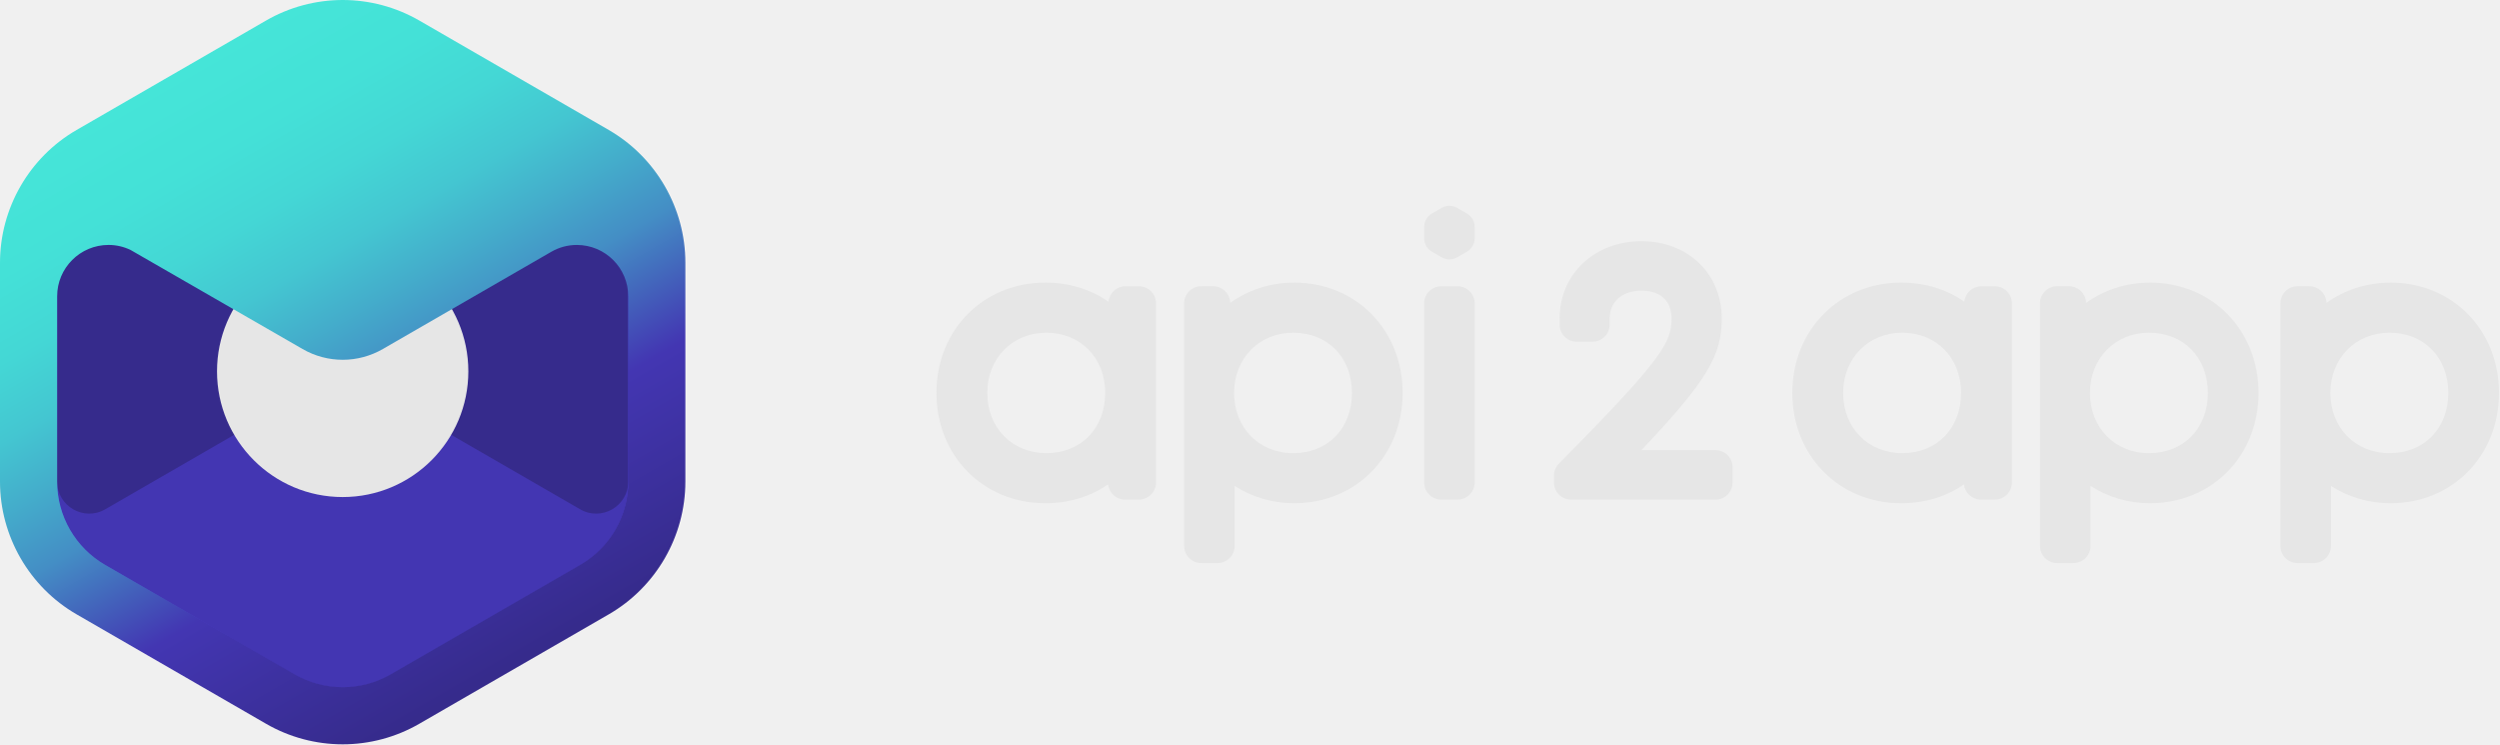
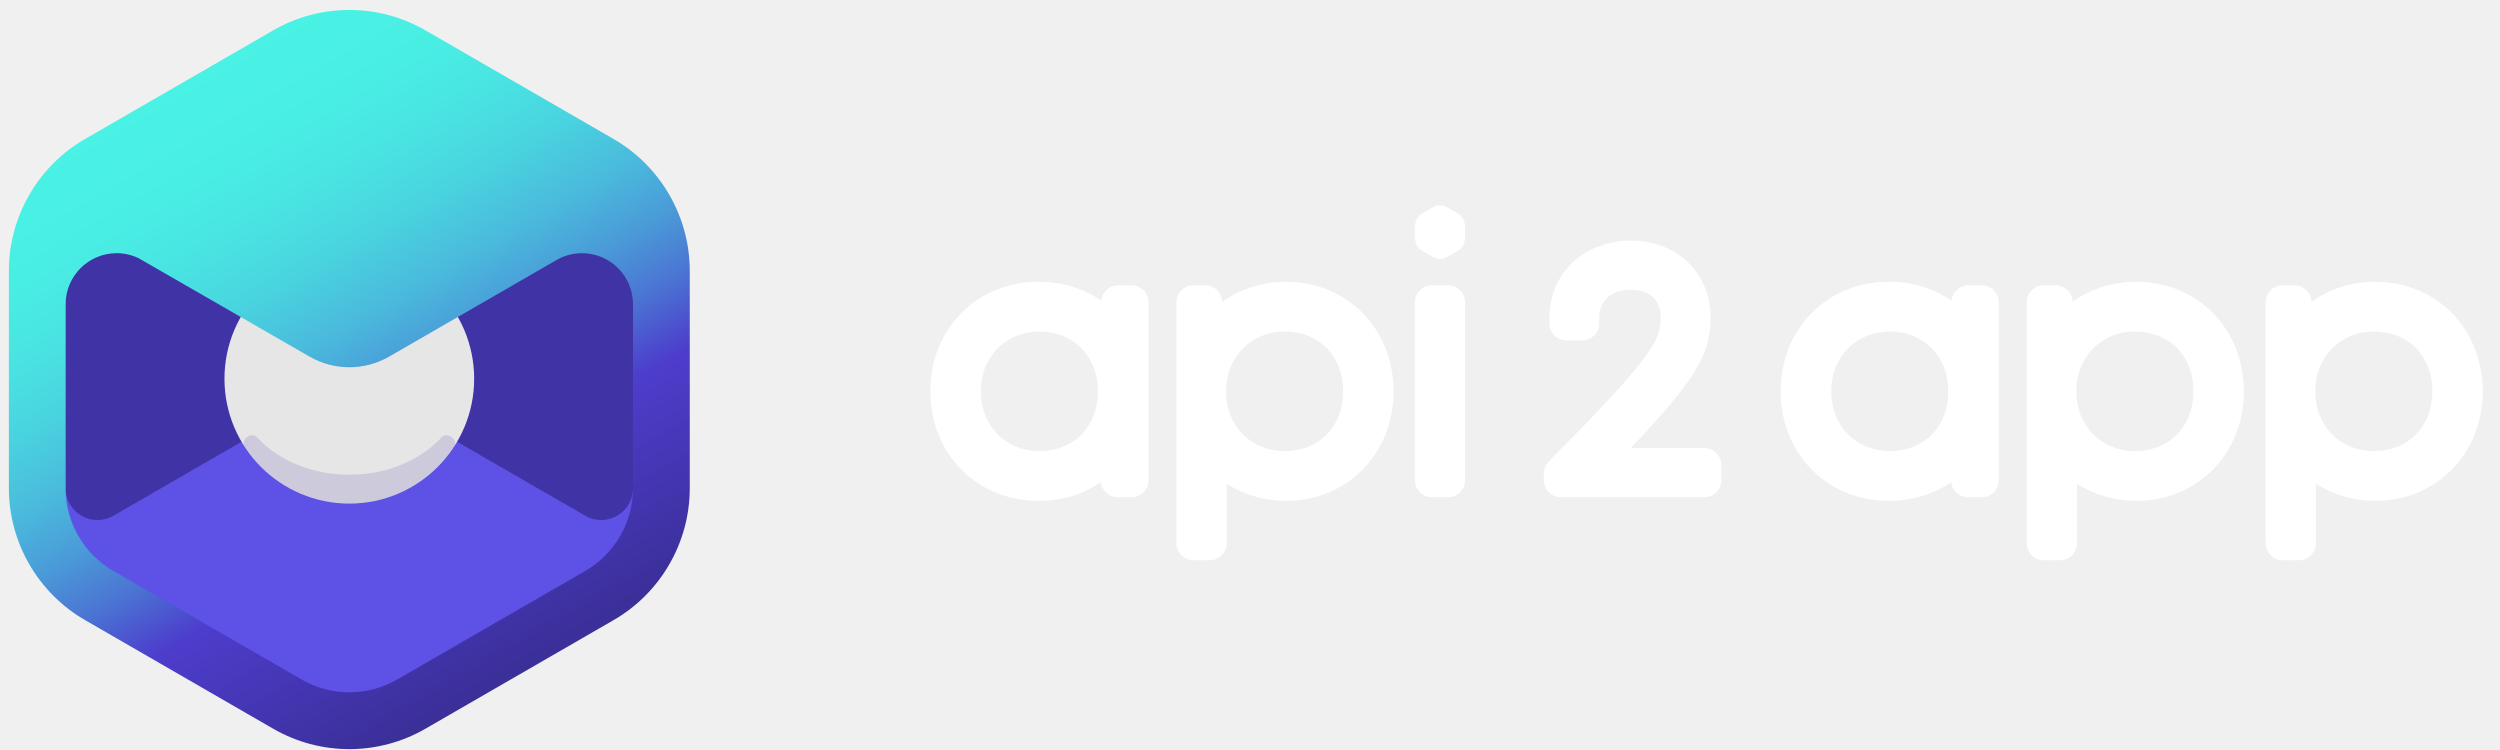
- <svg xmlns="http://www.w3.org/2000/svg" id="a" viewBox="0 0 1120.21 333.51" version="1.1">
+ <svg xmlns="http://www.w3.org/2000/svg" id="a" viewBox="0 0 1128 338" version="1.1" width="1128" height="338">
  <defs id="defs25">
-     <style id="style2">.h{fill:#362b8c;}.i{fill:#e6e6e6;}.j{fill:url(#d);}.k{fill:#4e41d9;}.l{fill:#4336b2;}</style>
-     <linearGradient id="d" x1="230.42" y1="299.79" x2="76.81" y2="33.72" gradientTransform="matrix(1, 0, 0, 1, 0, 0)" gradientUnits="userSpaceOnUse">
-       <stop offset=".01" stop-color="#362b8c" id="stop4" />
-       <stop offset=".29" stop-color="#4336b2" id="stop6" />
-       <stop offset=".3" stop-color="#433ab3" id="stop8" />
-       <stop offset=".39" stop-color="#4367bc" id="stop10" />
-       <stop offset=".47" stop-color="#448ec5" id="stop12" />
-       <stop offset=".57" stop-color="#44adcb" id="stop14" />
-       <stop offset=".66" stop-color="#44c6d1" id="stop16" />
-       <stop offset=".76" stop-color="#44d7d5" id="stop18" />
-       <stop offset=".87" stop-color="#44e1d7" id="stop20" />
-       <stop offset="1" stop-color="#45e5d8" id="stop22" />
+     <style id="style2">.h{fill:#3c2f9b;opacity:.15;}.i{fill:#5d51e6;}.j{fill:#4033a6;}.k{fill:#3b2f99;}.l{fill:#e6e6e6;}.m{fill:url(#d);}.n{fill:#b7b6bf;}.o{fill:#4e41d9;}</style>
+     <linearGradient id="d" x1="230.42" y1="299.79" x2="76.81" y2="33.72" gradientUnits="userSpaceOnUse">
+       <stop offset=".01" stop-color="#3b2f99" id="stop4" />
+       <stop offset=".29" stop-color="#4d3dcc" id="stop6" />
+       <stop offset=".31" stop-color="#4c47cd" id="stop8" />
+       <stop offset=".39" stop-color="#4b74d3" id="stop10" />
+       <stop offset=".48" stop-color="#4a9bd8" id="stop12" />
+       <stop offset=".57" stop-color="#4abadc" id="stop14" />
+       <stop offset=".67" stop-color="#49d3df" id="stop16" />
+       <stop offset=".77" stop-color="#49e4e2" id="stop18" />
+       <stop offset=".87" stop-color="#49eee3" id="stop20" />
+       <stop offset="1" stop-color="#49f2e4" id="stop22" />
    </linearGradient>
  </defs>
-   <g id="b">
-     <path class="k" d="M268.66,62.1L186.73,14.79c-10.05-5.8-21.5-8.87-33.11-8.87s-23.06,3.07-33.12,8.87L38.57,62.09C18.14,73.89,5.45,95.86,5.45,119.45v94.61c0,23.59,12.69,45.56,33.11,57.36l81.94,47.31c10.05,5.8,21.5,8.87,33.11,8.87s23.06-3.07,33.11-8.87l81.93-47.3c20.43-11.79,33.12-33.77,33.12-57.36V119.45c0-23.59-12.69-45.56-33.12-57.35Z" id="path27" />
-     <path class="l" d="M258.58,109.91c-4.13,0-8,1.1-11.36,3.01-.07,.04-75.61,43.62-75.61,43.62-11.13,6.43-24.85,6.43-35.98,0,0,0-76.85-44.28-77.09-44.38-3-1.43-6.35-2.26-9.89-2.26-12.73,0-23.04,10.32-23.04,23.04v83.02c0,15.38,8.21,29.6,21.53,37.29l84.95,49.04c6.54,3.78,13.99,5.77,21.53,5.77,7.55,0,14.99-2,21.53-5.77l84.95-49.04c13.32-7.69,21.53-21.91,21.53-37.29v-83.02c0-12.73-10.32-23.04-23.04-23.04Z" id="path29" />
-     <path class="h" d="M260.06,228.21c9.57,5.52,21.53-1.36,21.56-12.41h0V117.71c0-15.38-8.21-29.6-21.53-37.29L175.15,31.37c-6.54-3.78-13.99-5.77-21.53-5.77s-14.99,2-21.53,5.77L47.13,80.42c-13.32,7.69-21.53,21.91-21.53,37.29v98.09h0c.03,11.05,11.99,17.93,21.56,12.41l88.45-51.07c11.13-6.43,24.85-6.43,35.98,0l88.47,51.07Z" id="path31" />
-     <circle id="c" class="i" cx="153.61" cy="166.39" r="56.33" />
-     <path class="j" d="M272.9,58.25L187.95,9.2C177.52,3.18,165.65,0,153.61,0s-23.91,3.18-34.33,9.2L34.33,58.24C13.15,70.47,0,93.26,0,117.71v98.09c0,24.45,13.15,47.24,34.33,59.47l84.95,49.05c10.42,6.02,22.29,9.2,34.33,9.2s23.91-3.18,34.33-9.2l84.95-49.04c21.18-12.23,34.33-35.01,34.33-59.47V117.71c0-24.45-13.16-47.24-34.33-59.46Zm8.73,157.56c0,15.38-8.21,29.6-21.53,37.29l-84.95,49.04c-6.54,3.78-13.99,5.77-21.53,5.77s-14.99-2-21.53-5.77l-84.95-49.04c-13.32-7.69-21.53-21.91-21.53-37.29v-83.02c0-12.73,10.32-23.04,23.04-23.04,3.55,0,6.89,.82,9.89,2.26,.24,.1,77.09,44.38,77.09,44.38,11.13,6.43,24.85,6.43,35.98,0,0,0,75.54-43.58,75.61-43.62,3.35-1.91,7.22-3.01,11.36-3.01,12.73,0,23.04,10.32,23.04,23.04v83.02Z" id="path34" />
+   <g id="b" transform="translate(4,4.48999)">
+     <path class="o" d="M 268.66,62.1 186.73,14.79 c -10.05,-5.8 -21.5,-8.87 -33.11,-8.87 -11.61,0 -23.06,3.07 -33.12,8.87 L 38.57,62.09 C 18.14,73.89 5.45,95.86 5.45,119.45 v 94.61 c 0,23.59 12.69,45.56 33.11,57.36 l 81.94,47.31 c 10.05,5.8 21.5,8.87 33.11,8.87 11.61,0 23.06,-3.07 33.11,-8.87 l 81.93,-47.3 c 20.43,-11.79 33.12,-33.77 33.12,-57.36 v -94.62 c 0,-23.59 -12.69,-45.56 -33.12,-57.35 z" id="path27" style="fill:#4e41d9" />
+     <path class="i" d="m 258.58,109.91 c -4.13,0 -8,1.1 -11.36,3.01 -0.07,0.04 -75.61,43.62 -75.61,43.62 -11.13,6.43 -24.85,6.43 -35.98,0 0,0 -76.85,-44.28 -77.09,-44.38 -3,-1.43 -6.35,-2.26 -9.89,-2.26 -12.73,0 -23.04,10.32 -23.04,23.04 v 83.02 c 0,15.38 8.21,29.6 21.53,37.29 l 84.95,49.04 c 6.54,3.78 13.99,5.77 21.53,5.77 7.55,0 14.99,-2 21.53,-5.77 l 84.95,-49.04 c 13.32,-7.69 21.53,-21.91 21.53,-37.29 v -83.02 c 0,-12.73 -10.32,-23.04 -23.04,-23.04 z" id="path29" style="fill:#5d51e6" />
+     <path class="j" d="m 260.06,228.21 c 9.57,5.52 21.53,-1.36 21.56,-12.41 v 0 -98.09 c 0,-15.38 -8.21,-29.6 -21.53,-37.29 L 175.15,31.37 c -6.54,-3.78 -13.99,-5.77 -21.53,-5.77 -7.54,0 -14.99,2 -21.53,5.77 L 47.13,80.42 C 33.81,88.11 25.6,102.33 25.6,117.71 v 98.09 0 c 0.03,11.05 11.99,17.93 21.56,12.41 l 88.45,-51.07 c 11.13,-6.43 24.85,-6.43 35.98,0 z" id="path31" style="fill:#4033a6" />
+     <circle id="c" class="l" cx="153.61" cy="166.39" r="56.33" style="fill:#e6e6e6" />
+     <path class="m" d="M 272.9,58.25 187.95,9.2 C 177.52,3.18 165.65,0 153.61,0 141.57,0 129.7,3.18 119.28,9.2 L 34.33,58.24 C 13.15,70.47 0,93.26 0,117.71 v 98.09 c 0,24.45 13.15,47.24 34.33,59.47 l 84.95,49.05 c 10.42,6.02 22.29,9.2 34.33,9.2 12.04,0 23.91,-3.18 34.33,-9.2 l 84.95,-49.04 c 21.18,-12.23 34.33,-35.01 34.33,-59.47 v -98.1 c 0,-24.45 -13.16,-47.24 -34.33,-59.46 z m 8.73,157.56 c 0,15.38 -8.21,29.6 -21.53,37.29 l -84.95,49.04 c -6.54,3.78 -13.99,5.77 -21.53,5.77 -7.54,0 -14.99,-2 -21.53,-5.77 L 47.14,253.1 C 33.82,245.41 25.61,231.19 25.61,215.81 v -83.02 c 0,-12.73 10.32,-23.04 23.04,-23.04 3.55,0 6.89,0.82 9.89,2.26 0.24,0.1 77.09,44.38 77.09,44.38 11.13,6.43 24.85,6.43 35.98,0 0,0 75.54,-43.58 75.61,-43.62 3.35,-1.91 7.22,-3.01 11.36,-3.01 12.73,0 23.04,10.32 23.04,23.04 v 83.02 z" id="path34" style="fill:url(#d)" />
+     <path class="h" d="m 195.18,192.88 c -5.16,5.67 -12.28,10.39 -21.12,13.47 -6.57,2.29 -13.53,3.36 -20.44,3.34 -6.91,0.02 -13.87,-1.05 -20.44,-3.34 -8.84,-3.08 -15.96,-7.8 -21.12,-13.47 -2.6,-2.85 -7.73,1.08 -5.73,4.12 6.9,10.51 21.48,25.37 47.29,25.71 25.81,-0.34 40.39,-15.2 47.29,-25.71 2,-3.04 -3.13,-6.97 -5.73,-4.12 z" id="path36" style="opacity:0.15;fill:#3c2f9b" />
  </g>
-   <g id="f" transform="translate(0,10)">
-     <path class="i" d="m 510.52,118.26 h -5.98 c -3.97,0 -7.27,3.02 -7.65,6.93 -7.95,-5.55 -17.67,-8.56 -28.31,-8.56 -27.83,0 -48.81,21.25 -48.81,49.43 0,28.18 20.98,49.43 48.81,49.43 10.55,0 20.2,-2.96 28.12,-8.44 0.43,3.86 3.7,6.82 7.64,6.82 h 6.18 c 4.24,0 7.69,-3.44 7.69,-7.69 v -80.23 c 0,-4.25 -3.44,-7.69 -7.69,-7.69 z m -41.46,74.78 v 0 c -15.35,0 -26.5,-11.34 -26.5,-26.98 0,-15.64 11.39,-26.98 26.5,-26.98 15.11,0 26.35,11.1 26.35,26.98 0,15.88 -10.84,26.98 -26.35,26.98 z" id="path37" />
-     <path class="i" d="m 580.17,116.64 v 0 c -10.62,0 -20.58,3.24 -28.69,9.06 l -0.04,-0.44 c -0.35,-3.97 -3.68,-7.01 -7.66,-7.01 h -5.29 c -4.24,0 -7.69,3.44 -7.69,7.69 v 108.67 c 0,4.25 3.44,7.69 7.69,7.69 h 7.28 c 4.24,0 7.69,-3.44 7.69,-7.69 v -26.87 c 7.74,4.99 16.97,7.75 26.71,7.75 27.7,0 48.59,-21.25 48.59,-49.43 0,-28.18 -20.89,-49.43 -48.59,-49.43 z m -0.48,22.45 c 15.52,0 26.35,11.1 26.35,26.98 0,15.88 -10.84,26.98 -26.35,26.98 -15.51,0 -26.5,-11.6 -26.5,-26.98 0,-15.38 11.15,-26.98 26.5,-26.98 z" id="path39" />
-     <rect class="i" x="638.4" y="118.26" width="22.65" height="95.61" rx="7.69" ry="7.69" id="rect41" />
-     <path class="i" d="m 894.17,118.26 h -5.97 c -3.97,0 -7.27,3.02 -7.65,6.93 -7.95,-5.55 -17.67,-8.56 -28.31,-8.56 -27.83,0 -48.81,21.25 -48.81,49.43 0,28.18 20.98,49.43 48.81,49.43 10.55,0 20.2,-2.96 28.12,-8.44 0.43,3.86 3.7,6.82 7.64,6.82 h 6.18 c 4.24,0 7.69,-3.44 7.69,-7.69 v -80.23 c 0,-4.25 -3.44,-7.69 -7.69,-7.69 z m -41.45,74.78 v 0 c -15.36,0 -26.5,-11.34 -26.5,-26.98 0,-15.64 11.39,-26.98 26.5,-26.98 15.11,0 26.35,11.1 26.35,26.98 0,15.88 -10.84,26.98 -26.35,26.98 z" id="path43" />
-     <path class="i" d="m 963.82,116.64 v 0 c -10.62,0 -20.58,3.24 -28.69,9.06 l -0.04,-0.44 c -0.35,-3.97 -3.68,-7.01 -7.66,-7.01 h -5.29 c -4.24,0 -7.69,3.44 -7.69,7.69 v 108.67 c 0,4.25 3.44,7.69 7.69,7.69 h 7.28 c 4.24,0 7.69,-3.44 7.69,-7.69 v -26.87 c 7.74,4.99 16.97,7.75 26.71,7.75 27.7,0 48.59,-21.25 48.59,-49.43 0,-28.18 -20.89,-49.43 -48.59,-49.43 z m -0.48,22.45 c 15.52,0 26.35,11.1 26.35,26.98 0,15.88 -10.84,26.98 -26.35,26.98 -15.51,0 -26.5,-11.6 -26.5,-26.98 0,-15.38 11.15,-26.98 26.5,-26.98 z" id="path45" />
-     <path class="i" d="m 1071.62,116.64 v 0 c -10.62,0 -20.58,3.24 -28.69,9.06 l -0.04,-0.44 c -0.35,-3.97 -3.68,-7.01 -7.66,-7.01 h -5.29 c -4.25,0 -7.69,3.44 -7.69,7.69 v 108.67 c 0,4.25 3.44,7.69 7.69,7.69 h 7.28 c 4.25,0 7.69,-3.44 7.69,-7.69 v -26.87 c 7.74,4.99 16.97,7.75 26.71,7.75 27.7,0 48.59,-21.25 48.59,-49.43 0,-28.18 -20.89,-49.43 -48.59,-49.43 z m -0.48,22.45 c 15.52,0 26.35,11.1 26.35,26.98 0,15.88 -10.84,26.98 -26.35,26.98 -15.51,0 -26.5,-11.6 -26.5,-26.98 0,-15.38 11.15,-26.98 26.5,-26.98 z" id="path47" />
-     <path class="i" d="m 661.05,96.77 v -5.08 c 0,-2.48 -1.32,-4.76 -3.46,-6 l -4.4,-2.54 c -2.14,-1.24 -4.79,-1.24 -6.93,0 l -4.4,2.54 c -2.14,1.24 -3.46,3.53 -3.46,6 v 5.08 c 0,2.48 1.32,4.76 3.46,6 l 4.4,2.54 c 2.14,1.24 4.79,1.24 6.93,0 l 4.4,-2.54 c 2.14,-1.24 3.46,-3.53 3.46,-6 z" id="path49" />
-     <path class="i" d="m 768.96,191.7 h -33.18 c 29.6,-31.18 36.02,-42.56 36.02,-58.96 0,-20.09 -15.15,-34.67 -36.01,-34.67 -20.86,0 -36.68,14.61 -36.68,34.74 v 2.62 c 0,4.25 3.44,7.69 7.69,7.69 h 7.07 c 4.24,0 7.69,-3.44 7.69,-7.69 v -2.62 c 0,-7.64 5.59,-12.57 14.24,-12.57 8.65,0 13.5,4.67 13.5,12.5 0,10.6 -3.92,17.98 -50.5,64.99 -1.43,1.44 -2.23,3.38 -2.23,5.41 v 3.04 c 0,4.25 3.44,7.69 7.69,7.69 h 64.72 c 4.24,0 7.69,-3.44 7.69,-7.69 v -6.8 c 0,-4.25 -3.44,-7.69 -7.69,-7.69 z" id="path51" />
+   <g id="f" style="fill:#ffffff" transform="translate(0,10.48999)">
+     <path style="fill:#ffffff" id="path39" d="m 510.52,118.26 h -5.98 c -3.97,0 -7.27,3.02 -7.65,6.93 -7.95,-5.55 -17.67,-8.56 -28.31,-8.56 -27.83,0 -48.81,21.25 -48.81,49.43 0,28.18 20.98,49.43 48.81,49.43 10.55,0 20.2,-2.96 28.12,-8.44 0.43,3.86 3.7,6.82 7.64,6.82 h 6.18 c 4.24,0 7.69,-3.44 7.69,-7.69 v -80.23 c 0,-4.25 -3.44,-7.69 -7.69,-7.69 z m -41.46,74.78 v 0 c -15.35,0 -26.5,-11.34 -26.5,-26.98 0,-15.64 11.39,-26.98 26.5,-26.98 15.11,0 26.35,11.1 26.35,26.98 0,15.88 -10.84,26.98 -26.35,26.98 z" class="k" />
+     <path style="fill:#ffffff" id="path41" d="m 580.17,116.64 v 0 c -10.62,0 -20.58,3.24 -28.69,9.06 l -0.04,-0.44 c -0.35,-3.97 -3.68,-7.01 -7.66,-7.01 h -5.29 c -4.24,0 -7.69,3.44 -7.69,7.69 v 108.67 c 0,4.25 3.44,7.69 7.69,7.69 h 7.28 c 4.24,0 7.69,-3.44 7.69,-7.69 v -26.87 c 7.74,4.99 16.97,7.75 26.71,7.75 27.7,0 48.59,-21.25 48.59,-49.43 0,-28.18 -20.89,-49.43 -48.59,-49.43 z m -0.48,22.45 c 15.52,0 26.35,11.1 26.35,26.98 0,15.88 -10.84,26.98 -26.35,26.98 -15.51,0 -26.5,-11.6 -26.5,-26.98 0,-15.38 11.15,-26.98 26.5,-26.98 z" class="k" />
+     <rect style="fill:#ffffff" id="rect43" ry="7.69" rx="7.69" height="95.61" width="22.65" y="118.26" x="638.4" class="k" />
+     <path style="fill:#ffffff" id="path45" d="m 894.17,118.26 h -5.97 c -3.97,0 -7.27,3.02 -7.65,6.93 -7.95,-5.55 -17.67,-8.56 -28.31,-8.56 -27.83,0 -48.81,21.25 -48.81,49.43 0,28.18 20.98,49.43 48.81,49.43 10.55,0 20.2,-2.96 28.12,-8.44 0.43,3.86 3.7,6.82 7.64,6.82 h 6.18 c 4.24,0 7.69,-3.44 7.69,-7.69 v -80.23 c 0,-4.25 -3.44,-7.69 -7.69,-7.69 z m -41.45,74.78 v 0 c -15.36,0 -26.5,-11.34 -26.5,-26.98 0,-15.64 11.39,-26.98 26.5,-26.98 15.11,0 26.35,11.1 26.35,26.98 0,15.88 -10.84,26.98 -26.35,26.98 z" class="k" />
+     <path style="fill:#ffffff" id="path47" d="m 963.82,116.64 v 0 c -10.62,0 -20.58,3.24 -28.69,9.06 l -0.04,-0.44 c -0.35,-3.97 -3.68,-7.01 -7.66,-7.01 h -5.29 c -4.24,0 -7.69,3.44 -7.69,7.69 v 108.67 c 0,4.25 3.44,7.69 7.69,7.69 h 7.28 c 4.24,0 7.69,-3.44 7.69,-7.69 v -26.87 c 7.74,4.99 16.97,7.75 26.71,7.75 27.7,0 48.59,-21.25 48.59,-49.43 0,-28.18 -20.89,-49.43 -48.59,-49.43 z m -0.48,22.45 c 15.52,0 26.35,11.1 26.35,26.98 0,15.88 -10.84,26.98 -26.35,26.98 -15.51,0 -26.5,-11.6 -26.5,-26.98 0,-15.38 11.15,-26.98 26.5,-26.98 z" class="k" />
+     <path style="fill:#ffffff" id="path49" d="m 1071.62,116.64 v 0 c -10.62,0 -20.58,3.24 -28.69,9.06 l -0.04,-0.44 c -0.35,-3.97 -3.68,-7.01 -7.66,-7.01 h -5.29 c -4.25,0 -7.69,3.44 -7.69,7.69 v 108.67 c 0,4.25 3.44,7.69 7.69,7.69 h 7.28 c 4.25,0 7.69,-3.44 7.69,-7.69 v -26.87 c 7.74,4.99 16.97,7.75 26.71,7.75 27.7,0 48.59,-21.25 48.59,-49.43 0,-28.18 -20.89,-49.43 -48.59,-49.43 z m -0.48,22.45 c 15.52,0 26.35,11.1 26.35,26.98 0,15.88 -10.84,26.98 -26.35,26.98 -15.51,0 -26.5,-11.6 -26.5,-26.98 0,-15.38 11.15,-26.98 26.5,-26.98 z" class="k" />
+     <path style="fill:#ffffff" id="path51" d="m 661.05,96.77 v -5.08 c 0,-2.48 -1.32,-4.76 -3.46,-6 l -4.4,-2.54 c -2.14,-1.24 -4.79,-1.24 -6.93,0 l -4.4,2.54 c -2.14,1.24 -3.46,3.53 -3.46,6 v 5.08 c 0,2.48 1.32,4.76 3.46,6 l 4.4,2.54 c 2.14,1.24 4.79,1.24 6.93,0 l 4.4,-2.54 c 2.14,-1.24 3.46,-3.53 3.46,-6 z" class="k" />
+     <path style="fill:#ffffff" id="path53" d="m 768.96,191.7 h -33.18 c 29.6,-31.18 36.02,-42.56 36.02,-58.96 0,-20.09 -15.15,-34.67 -36.01,-34.67 -20.86,0 -36.68,14.61 -36.68,34.74 v 2.62 c 0,4.25 3.44,7.69 7.69,7.69 h 7.07 c 4.24,0 7.69,-3.44 7.69,-7.69 v -2.62 c 0,-7.64 5.59,-12.57 14.24,-12.57 8.65,0 13.5,4.67 13.5,12.5 0,10.6 -3.92,17.98 -50.5,64.99 -1.43,1.44 -2.23,3.38 -2.23,5.41 v 3.04 c 0,4.25 3.44,7.69 7.69,7.69 h 64.72 c 4.24,0 7.69,-3.44 7.69,-7.69 v -6.8 c 0,-4.25 -3.44,-7.69 -7.69,-7.69 z" class="k" />
  </g>
</svg>
